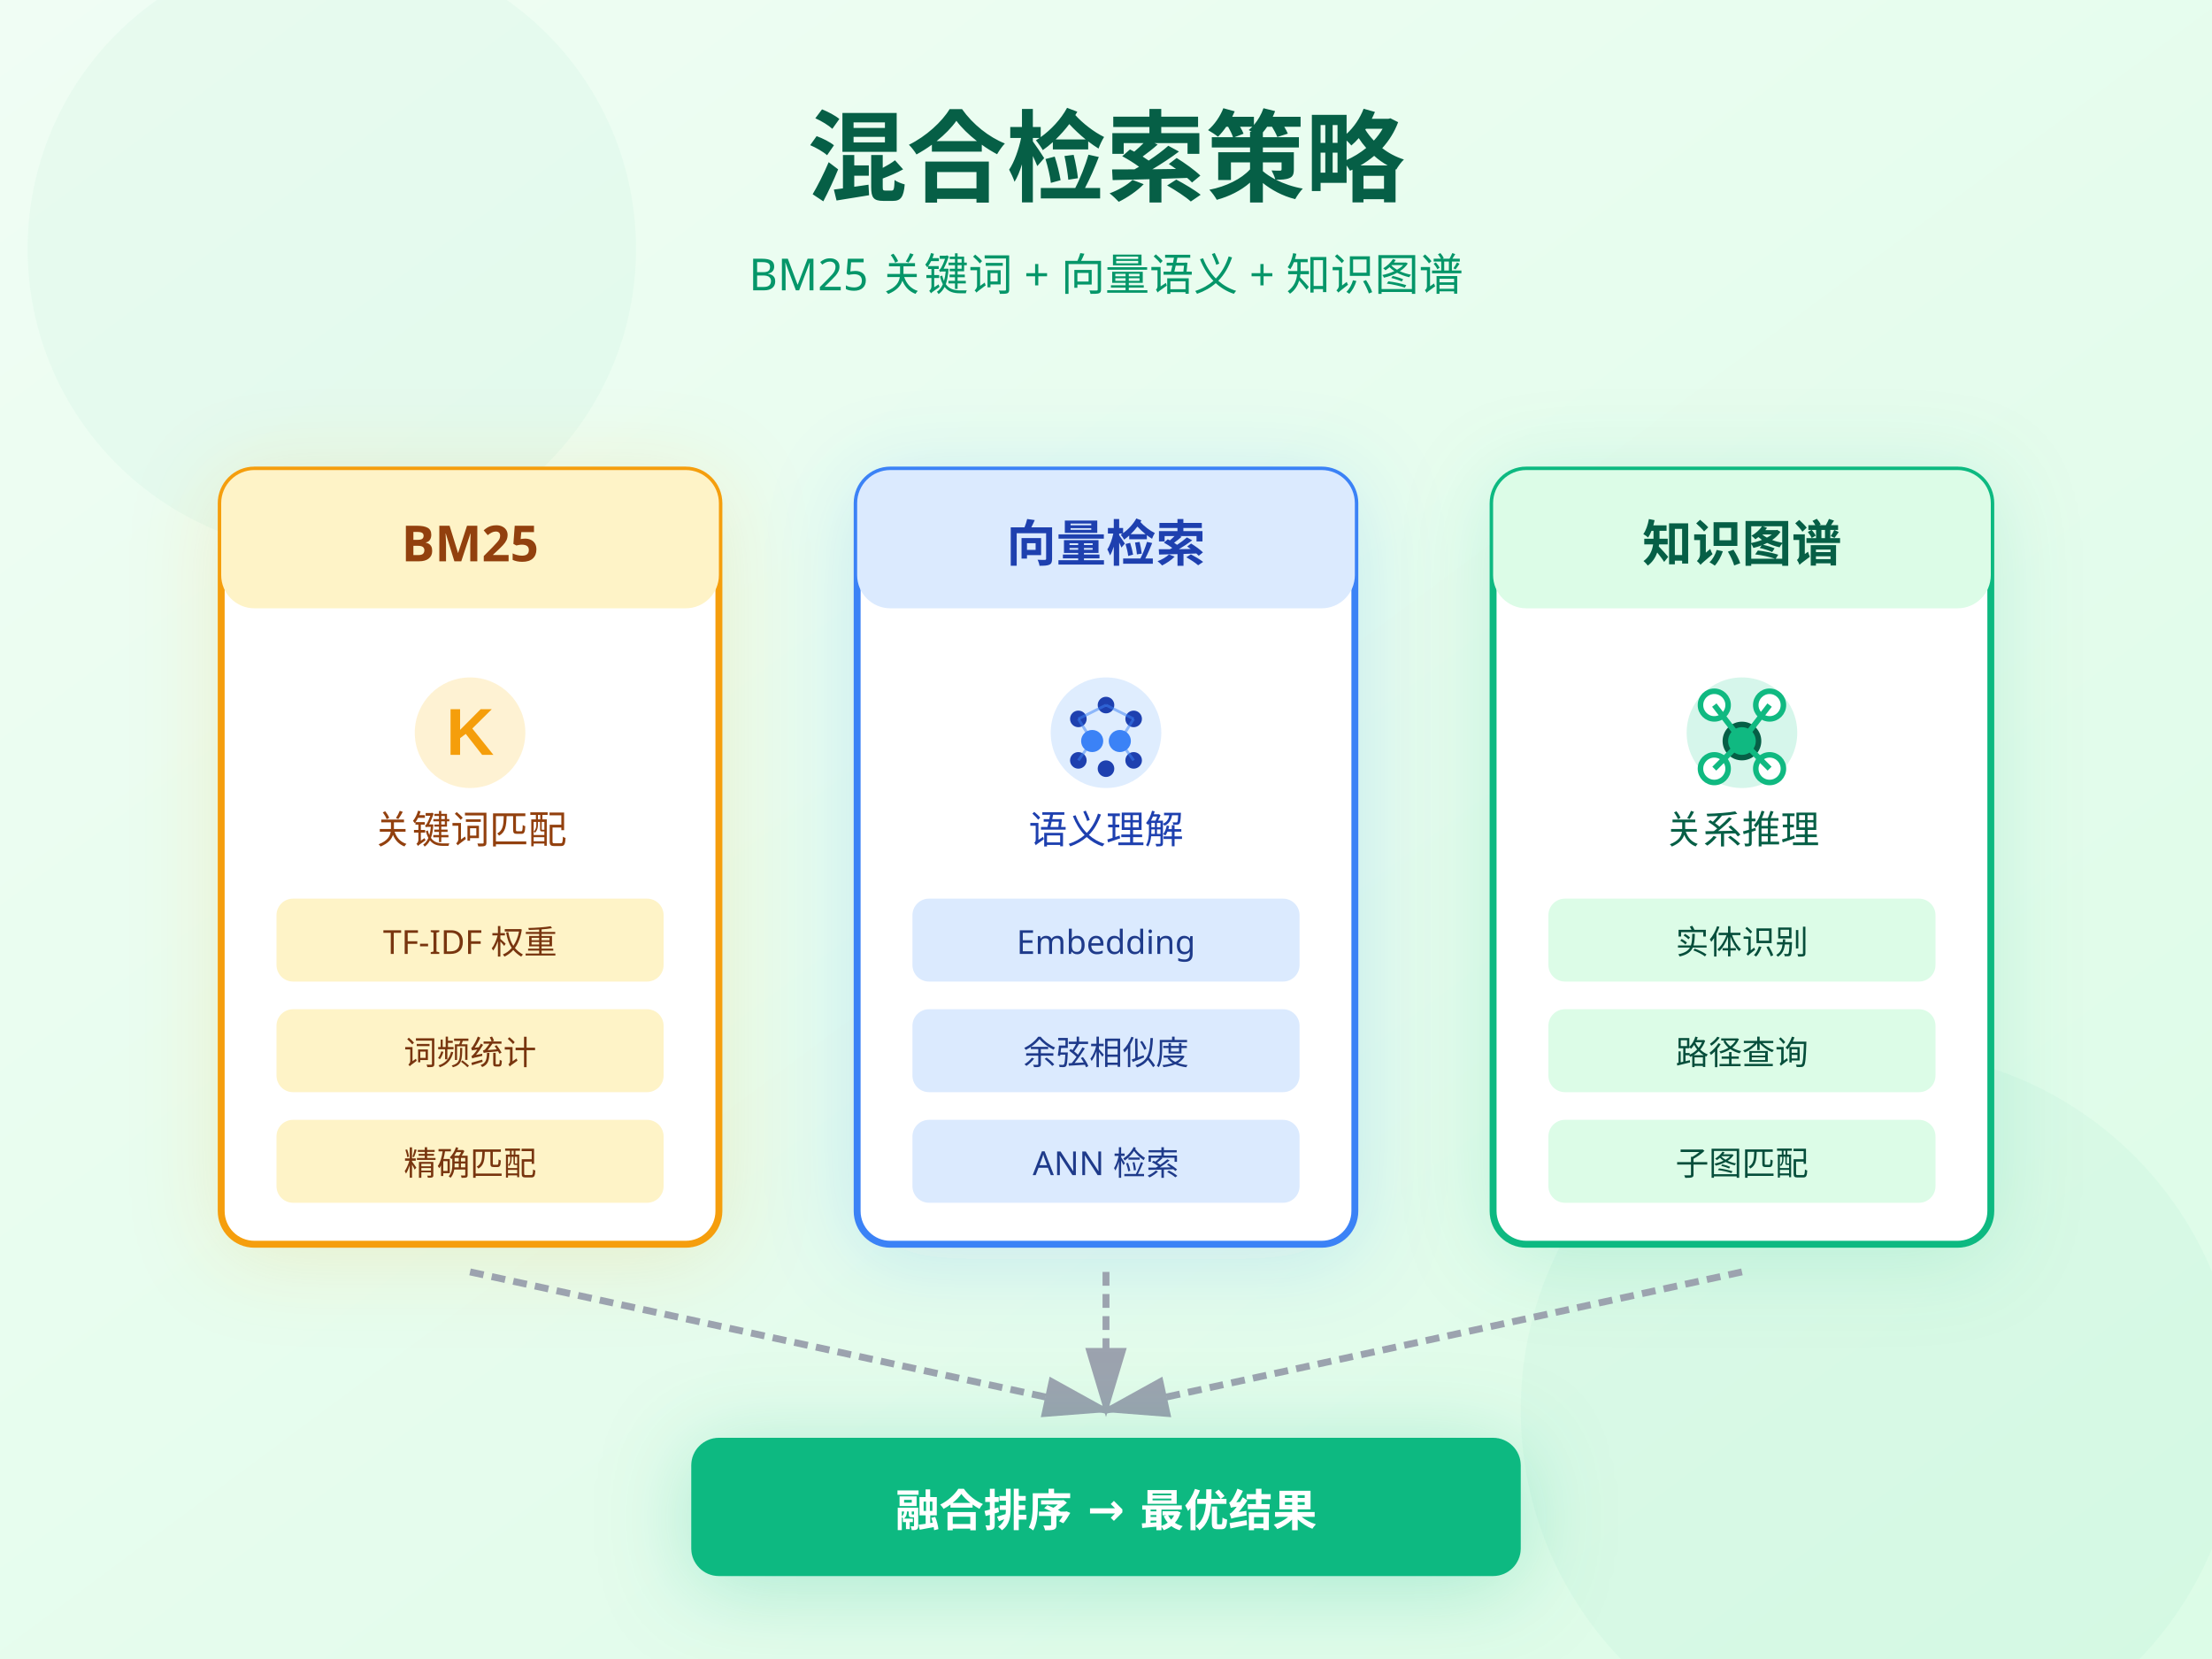
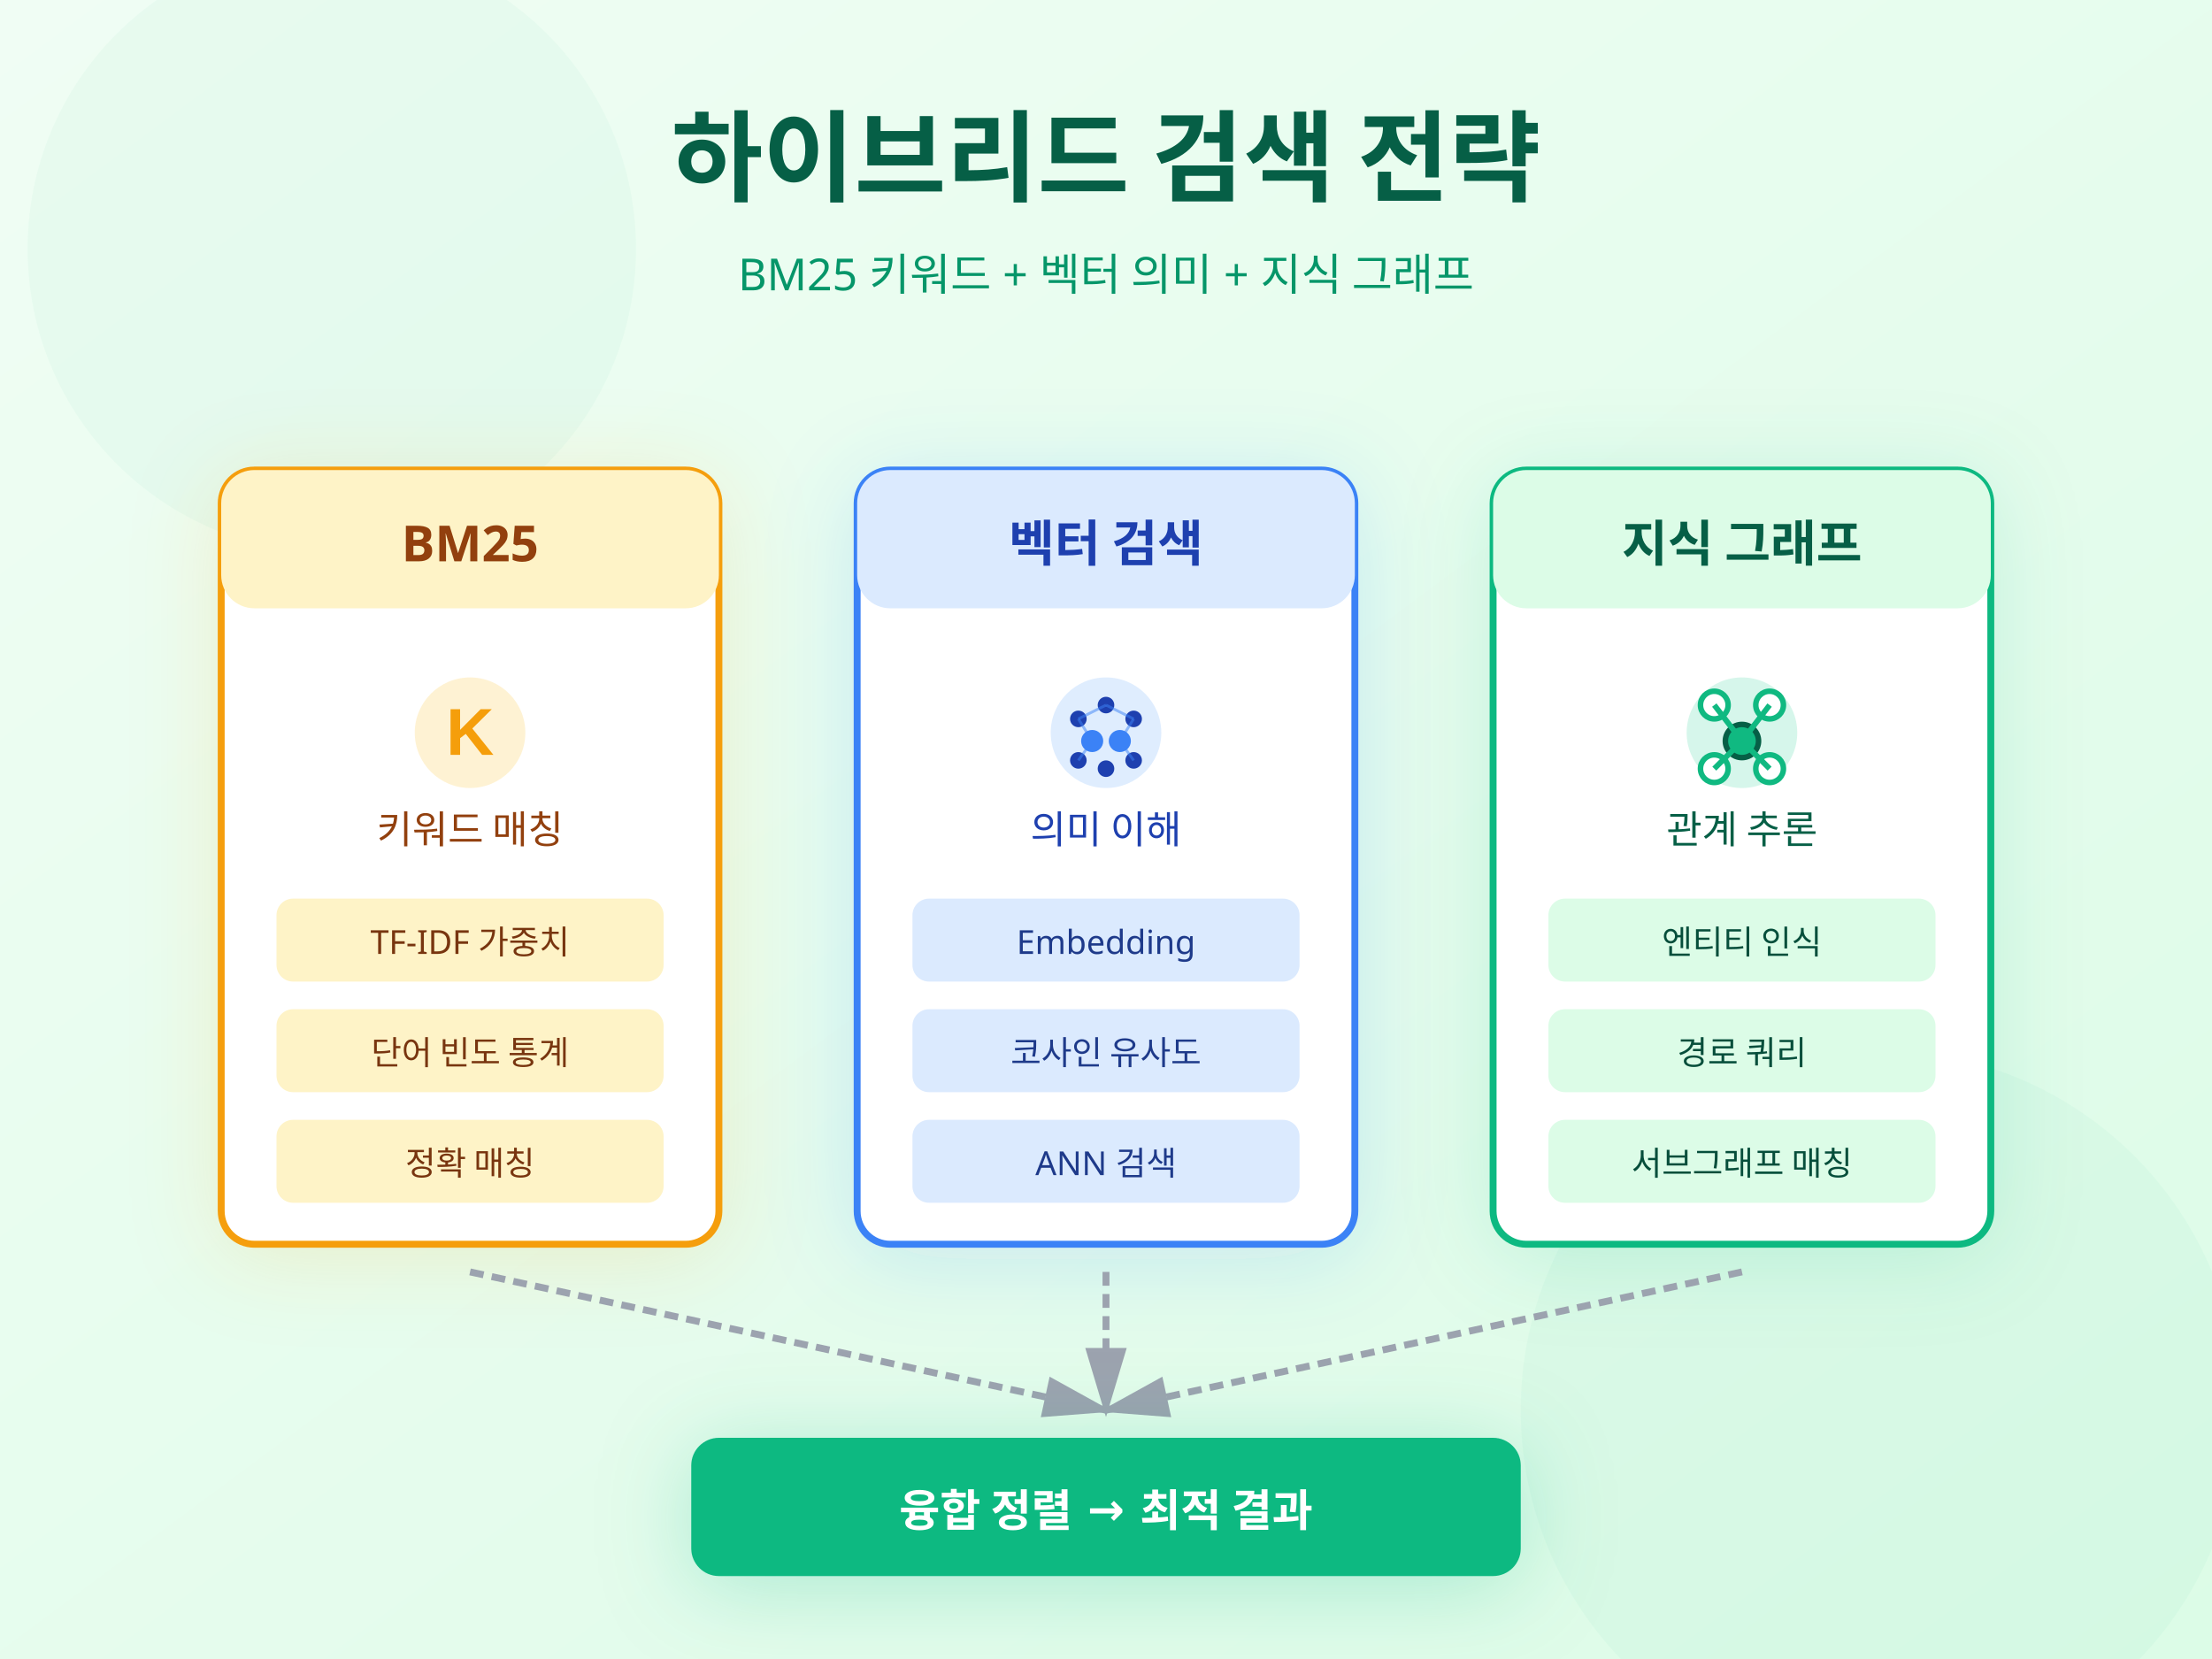
<svg xmlns="http://www.w3.org/2000/svg" viewBox="0 0 800 600">
  <defs>
    <linearGradient id="grad2" x1="0%" y1="0%" x2="100%" y2="100%">
      <stop offset="0%" style="stop-color:#F0FDF4;stop-opacity:1" />
      <stop offset="100%" style="stop-color:#DCFCE7;stop-opacity:1" />
    </linearGradient>
  </defs>
  <rect width="800" height="600" fill="url(#grad2)" />
  <circle cx="120" cy="90" r="110" fill="#10B981" opacity="0.04" />
  <circle cx="680" cy="510" r="130" fill="#10B981" opacity="0.04" />
-   <text x="400" y="70" font-family="PingFang SC, sans-serif" font-size="36" font-weight="700" fill="#065F46" text-anchor="middle">混合检索策略</text>
-   <text x="400" y="105" font-family="PingFang SC, sans-serif" font-size="16" fill="#059669" text-anchor="middle">BM25 关键词 + 向量语义 + 知识图谱</text>
+   <text x="400" y="70" font-family="PingFang SC, sans-serif" font-size="36" font-weight="700" fill="#065F46" text-anchor="middle">하이브리드 검색 전략</text>
+   <text x="400" y="105" font-family="PingFang SC, sans-serif" font-size="16" fill="#059669" text-anchor="middle">BM25 키워드 + 벡터 의미 + 지식 그래프</text>
  <g transform="translate(80, 170)">
    <rect width="180" height="280" rx="12" fill="white" stroke="#F59E0B" stroke-width="2.5" filter="drop-shadow(0 4px 16px rgba(245, 158, 11, 0.15))" />
    <rect width="180" height="50" rx="12" fill="#FEF3C7" />
    <text x="90" y="33" font-family="PingFang SC, sans-serif" font-size="18" font-weight="700" fill="#92400E" text-anchor="middle">BM25</text>
    <g transform="translate(65, 70)">
      <circle cx="25" cy="25" r="20" fill="#FBBF24" opacity="0.2" />
      <text x="25" y="33" font-family="Arial" font-size="24" font-weight="700" fill="#F59E0B" text-anchor="middle">K</text>
    </g>
-     <text x="90" y="135" font-family="PingFang SC, sans-serif" font-size="14" fill="#92400E" text-anchor="middle">关键词匹配</text>
+     <text x="90" y="135" font-family="PingFang SC, sans-serif" font-size="14" fill="#92400E" text-anchor="middle">키워드 매칭</text>
    <g transform="translate(20, 155)">
      <rect x="0" y="0" width="140" height="30" rx="6" fill="#FEF3C7" />
-       <text x="70" y="20" font-family="PingFang SC, sans-serif" font-size="12" fill="#78350F" text-anchor="middle">TF-IDF 权重</text>
+       <text x="70" y="20" font-family="PingFang SC, sans-serif" font-size="12" fill="#78350F" text-anchor="middle">TF-IDF 가중치</text>
    </g>
    <g transform="translate(20, 195)">
      <rect x="0" y="0" width="140" height="30" rx="6" fill="#FEF3C7" />
-       <text x="70" y="20" font-family="PingFang SC, sans-serif" font-size="12" fill="#78350F" text-anchor="middle">词频统计</text>
+       <text x="70" y="20" font-family="PingFang SC, sans-serif" font-size="12" fill="#78350F" text-anchor="middle">단어 빈도 통계</text>
    </g>
    <g transform="translate(20, 235)">
      <rect x="0" y="0" width="140" height="30" rx="6" fill="#FEF3C7" />
-       <text x="70" y="20" font-family="PingFang SC, sans-serif" font-size="12" fill="#78350F" text-anchor="middle">精确匹配</text>
+       <text x="70" y="20" font-family="PingFang SC, sans-serif" font-size="12" fill="#78350F" text-anchor="middle">정확 매칭</text>
    </g>
  </g>
  <g transform="translate(310, 170)">
    <rect width="180" height="280" rx="12" fill="white" stroke="#3B82F6" stroke-width="2.5" filter="drop-shadow(0 4px 16px rgba(59, 130, 246, 0.15))" />
    <rect width="180" height="50" rx="12" fill="#DBEAFE" />
-     <text x="90" y="33" font-family="PingFang SC, sans-serif" font-size="18" font-weight="700" fill="#1E40AF" text-anchor="middle">向量检索</text>
+     <text x="90" y="33" font-family="PingFang SC, sans-serif" font-size="18" font-weight="700" fill="#1E40AF" text-anchor="middle">벡터 검색</text>
    <g transform="translate(65, 70)">
      <circle cx="25" cy="25" r="20" fill="#60A5FA" opacity="0.2" />
      <circle cx="15" cy="20" r="3" fill="#1E40AF" />
      <circle cx="25" cy="15" r="3" fill="#1E40AF" />
      <circle cx="35" cy="20" r="3" fill="#1E40AF" />
      <circle cx="20" cy="28" r="4" fill="#3B82F6" />
      <circle cx="30" cy="28" r="4" fill="#3B82F6" />
      <circle cx="15" cy="35" r="3" fill="#1E40AF" />
      <circle cx="25" cy="38" r="3" fill="#1E40AF" />
      <circle cx="35" cy="35" r="3" fill="#1E40AF" />
      <line x1="15" y1="20" x2="25" y2="15" stroke="#3B82F6" stroke-width="1" opacity="0.5" />
      <line x1="25" y1="15" x2="35" y2="20" stroke="#3B82F6" stroke-width="1" opacity="0.5" />
      <line x1="15" y1="20" x2="20" y2="28" stroke="#3B82F6" stroke-width="1" opacity="0.5" />
      <line x1="35" y1="20" x2="30" y2="28" stroke="#3B82F6" stroke-width="1" opacity="0.5" />
      <line x1="20" y1="28" x2="15" y2="35" stroke="#3B82F6" stroke-width="1" opacity="0.5" />
      <line x1="30" y1="28" x2="35" y2="35" stroke="#3B82F6" stroke-width="1" opacity="0.5" />
    </g>
-     <text x="90" y="135" font-family="PingFang SC, sans-serif" font-size="14" fill="#1E40AF" text-anchor="middle">语义理解</text>
+     <text x="90" y="135" font-family="PingFang SC, sans-serif" font-size="14" fill="#1E40AF" text-anchor="middle">의미 이해</text>
    <g transform="translate(20, 155)">
      <rect x="0" y="0" width="140" height="30" rx="6" fill="#DBEAFE" />
      <text x="70" y="20" font-family="PingFang SC, sans-serif" font-size="12" fill="#1E3A8A" text-anchor="middle">Embedding</text>
    </g>
    <g transform="translate(20, 195)">
      <rect x="0" y="0" width="140" height="30" rx="6" fill="#DBEAFE" />
-       <text x="70" y="20" font-family="PingFang SC, sans-serif" font-size="12" fill="#1E3A8A" text-anchor="middle">余弦相似度</text>
+       <text x="70" y="20" font-family="PingFang SC, sans-serif" font-size="12" fill="#1E3A8A" text-anchor="middle">코사인 유사도</text>
    </g>
    <g transform="translate(20, 235)">
      <rect x="0" y="0" width="140" height="30" rx="6" fill="#DBEAFE" />
-       <text x="70" y="20" font-family="PingFang SC, sans-serif" font-size="12" fill="#1E3A8A" text-anchor="middle">ANN 检索</text>
+       <text x="70" y="20" font-family="PingFang SC, sans-serif" font-size="12" fill="#1E3A8A" text-anchor="middle">ANN 검색</text>
    </g>
  </g>
  <g transform="translate(540, 170)">
    <rect width="180" height="280" rx="12" fill="white" stroke="#10B981" stroke-width="2.5" filter="drop-shadow(0 4px 16px rgba(16, 185, 129, 0.15))" />
    <rect width="180" height="50" rx="12" fill="#DCFCE7" />
-     <text x="90" y="33" font-family="PingFang SC, sans-serif" font-size="18" font-weight="700" fill="#065F46" text-anchor="middle">知识图谱</text>
+     <text x="90" y="33" font-family="PingFang SC, sans-serif" font-size="18" font-weight="700" fill="#065F46" text-anchor="middle">지식 그래프</text>
    <g transform="translate(65, 70)">
      <circle cx="25" cy="25" r="20" fill="#34D399" opacity="0.2" />
      <circle cx="15" cy="15" r="5" fill="#FFFFFF" stroke="#10B981" stroke-width="2" />
      <circle cx="35" cy="15" r="5" fill="#FFFFFF" stroke="#10B981" stroke-width="2" />
      <circle cx="25" cy="28" r="6" fill="#10B981" stroke="#065F46" stroke-width="2" />
      <circle cx="15" cy="38" r="5" fill="#FFFFFF" stroke="#10B981" stroke-width="2" />
      <circle cx="35" cy="38" r="5" fill="#FFFFFF" stroke="#10B981" stroke-width="2" />
      <line x1="15" y1="15" x2="25" y2="28" stroke="#10B981" stroke-width="2" />
      <line x1="35" y1="15" x2="25" y2="28" stroke="#10B981" stroke-width="2" />
      <line x1="25" y1="28" x2="15" y2="38" stroke="#10B981" stroke-width="2" />
      <line x1="25" y1="28" x2="35" y2="38" stroke="#10B981" stroke-width="2" />
    </g>
-     <text x="90" y="135" font-family="PingFang SC, sans-serif" font-size="14" fill="#065F46" text-anchor="middle">关系推理</text>
+     <text x="90" y="135" font-family="PingFang SC, sans-serif" font-size="14" fill="#065F46" text-anchor="middle">관계 추론</text>
    <g transform="translate(20, 155)">
      <rect x="0" y="0" width="140" height="30" rx="6" fill="#DCFCE7" />
-       <text x="70" y="20" font-family="PingFang SC, sans-serif" font-size="12" fill="#064E3B" text-anchor="middle">实体识别</text>
+       <text x="70" y="20" font-family="PingFang SC, sans-serif" font-size="12" fill="#064E3B" text-anchor="middle">엔티티 인식</text>
    </g>
    <g transform="translate(20, 195)">
      <rect x="0" y="0" width="140" height="30" rx="6" fill="#DCFCE7" />
-       <text x="70" y="20" font-family="PingFang SC, sans-serif" font-size="12" fill="#064E3B" text-anchor="middle">路径查询</text>
+       <text x="70" y="20" font-family="PingFang SC, sans-serif" font-size="12" fill="#064E3B" text-anchor="middle">경로 쿼리</text>
    </g>
    <g transform="translate(20, 235)">
      <rect x="0" y="0" width="140" height="30" rx="6" fill="#DCFCE7" />
-       <text x="70" y="20" font-family="PingFang SC, sans-serif" font-size="12" fill="#064E3B" text-anchor="middle">子图匹配</text>
+       <text x="70" y="20" font-family="PingFang SC, sans-serif" font-size="12" fill="#064E3B" text-anchor="middle">서브그래프 매칭</text>
    </g>
  </g>
  <path d="M170 460 L400 510" stroke="#9CA3AF" stroke-width="2.5" stroke-dasharray="5,3" marker-end="url(#arrowGray)" />
  <path d="M400 460 L400 510" stroke="#9CA3AF" stroke-width="2.5" stroke-dasharray="5,3" marker-end="url(#arrowGray)" />
  <path d="M630 460 L400 510" stroke="#9CA3AF" stroke-width="2.5" stroke-dasharray="5,3" marker-end="url(#arrowGray)" />
  <g transform="translate(250, 520)">
    <rect width="300" height="50" rx="10" fill="#10B981" filter="drop-shadow(0 4px 16px rgba(16, 185, 129, 0.25))" />
-     <text x="150" y="32" font-family="PingFang SC, sans-serif" font-size="16" font-weight="700" fill="white" text-anchor="middle">融合排序 → 最优结果</text>
+     <text x="150" y="32" font-family="PingFang SC, sans-serif" font-size="16" font-weight="700" fill="white" text-anchor="middle">융합 정렬 → 최적 결과</text>
  </g>
  <defs>
    <marker id="arrowGray" markerWidth="10" markerHeight="10" refX="9" refY="3" orient="auto">
      <polygon points="0 0, 10 3, 0 6" fill="#9CA3AF" />
    </marker>
  </defs>
</svg>
